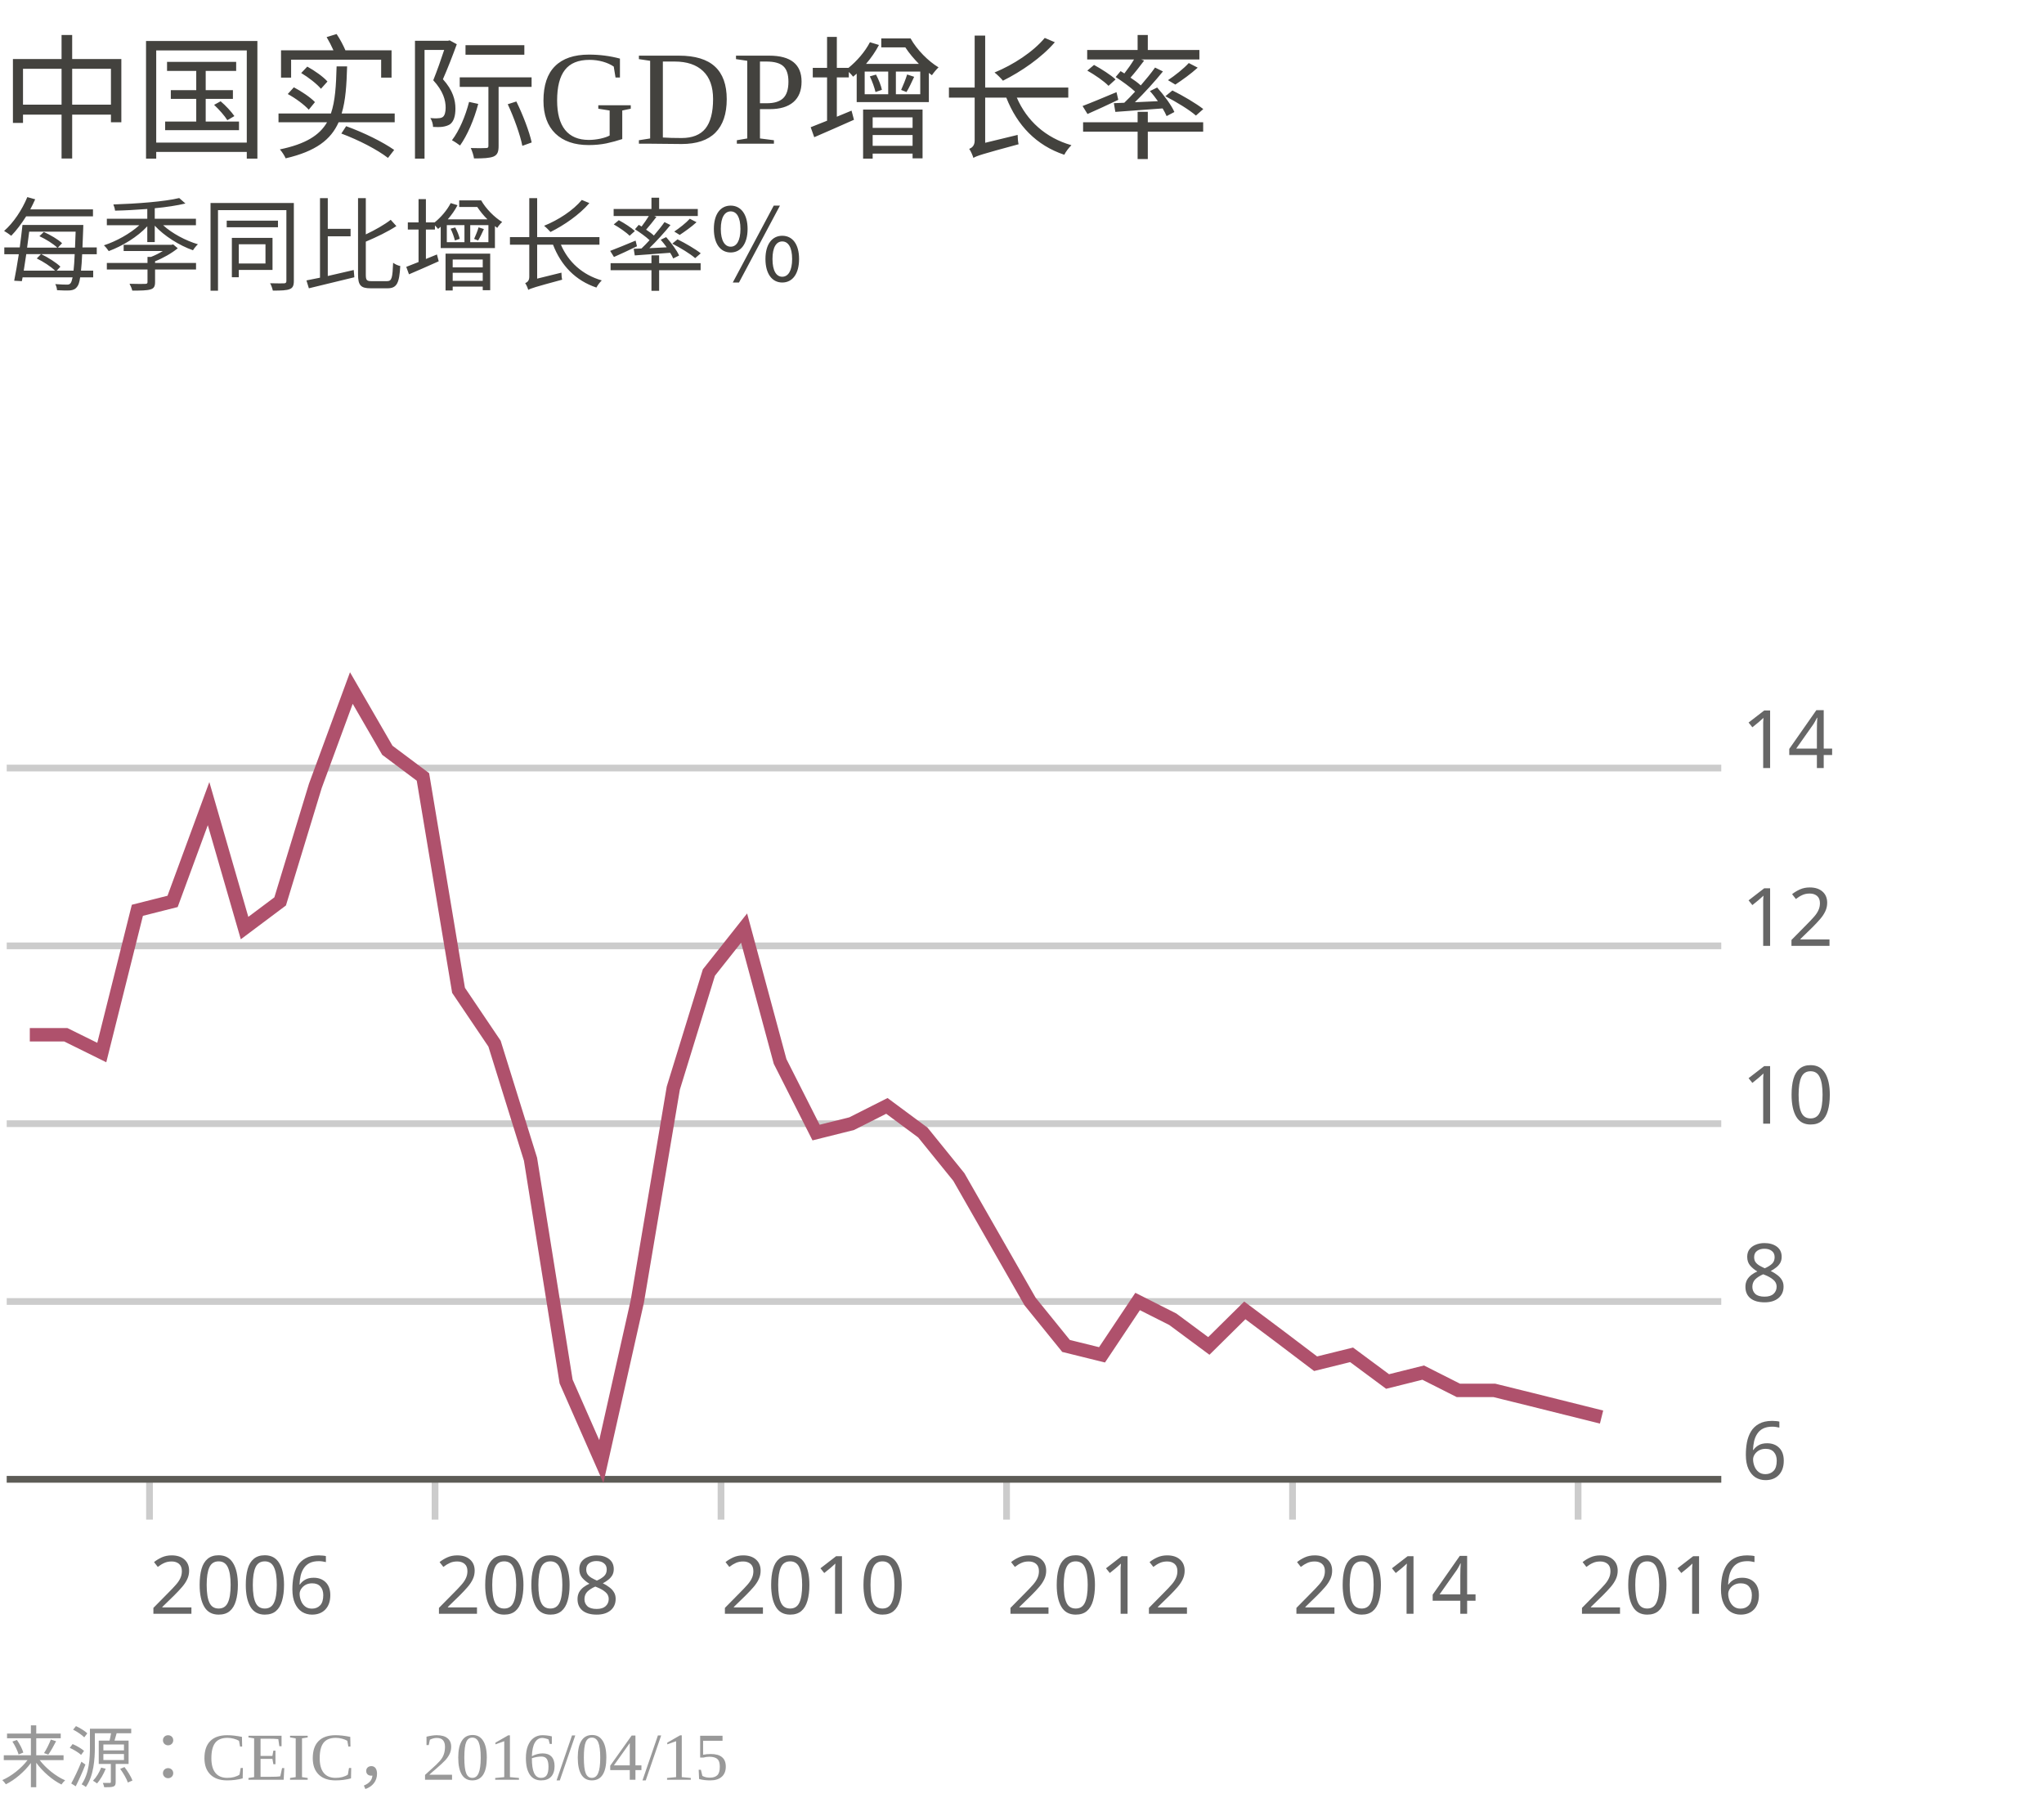
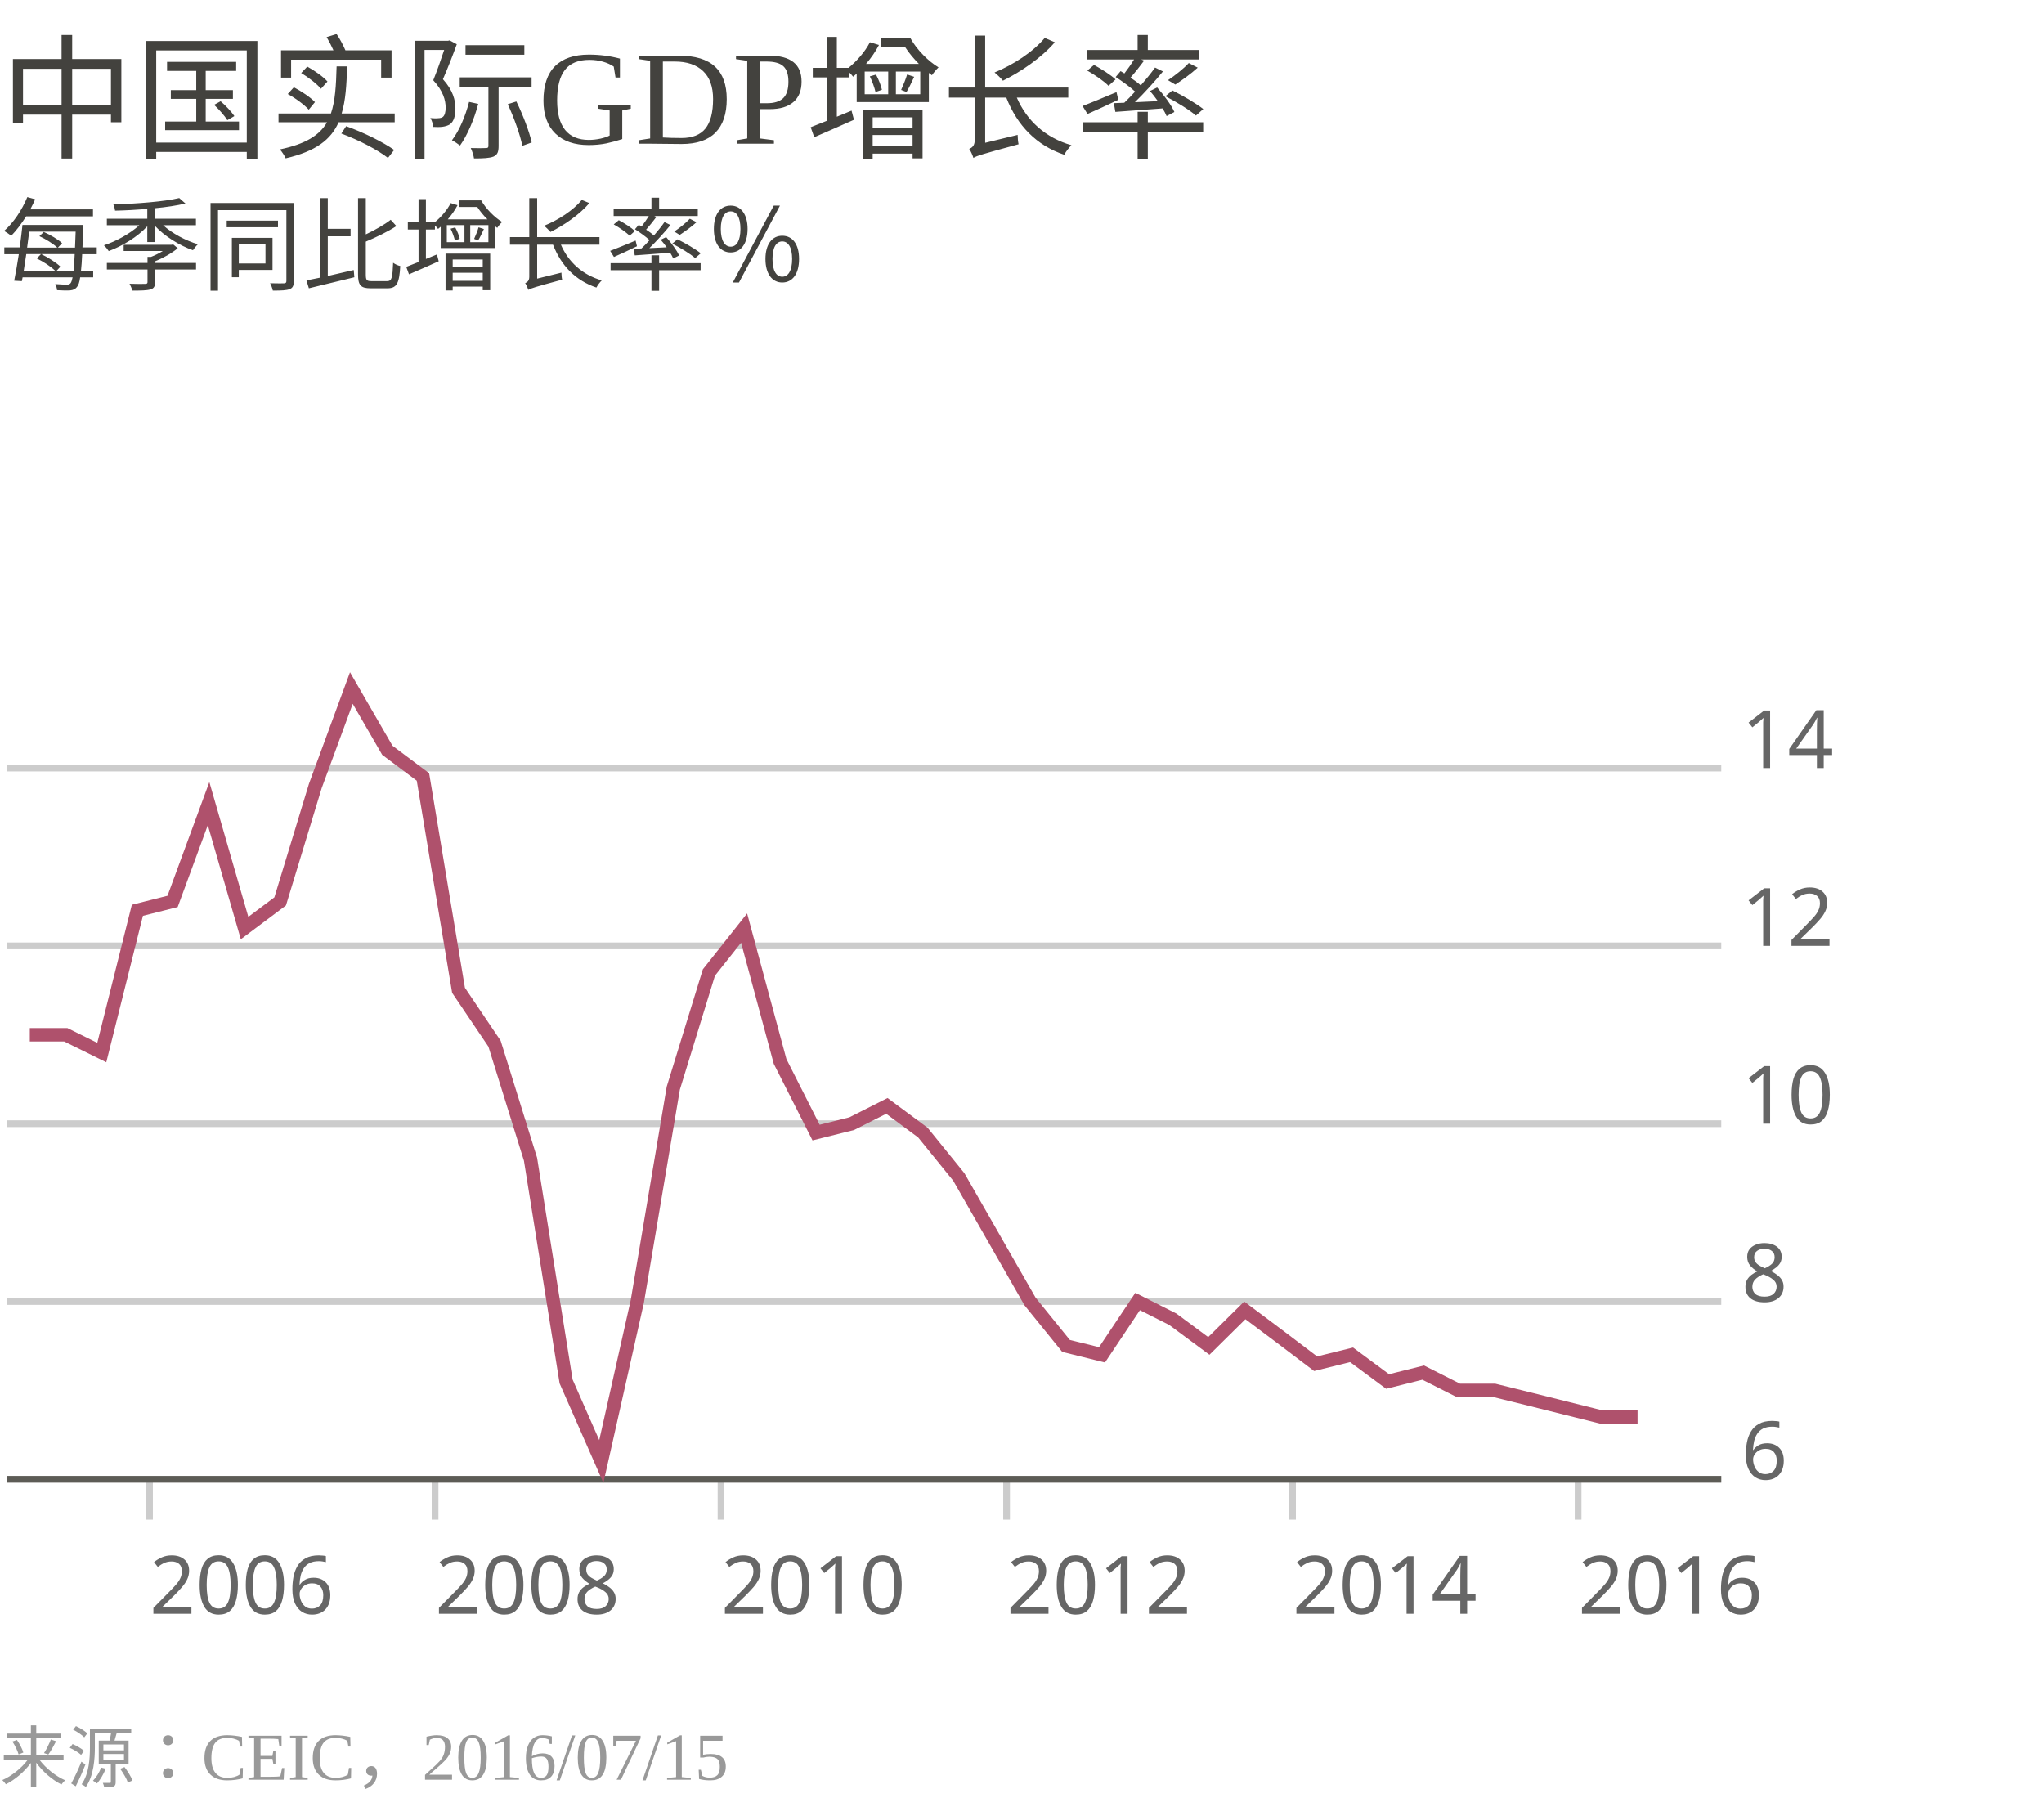
<svg xmlns="http://www.w3.org/2000/svg" viewBox="0 0 304 270">
  <text class="chart-title" fill="#43423e" font-size="20" y="22">中国实际GDP增长率</text>
  <text class="chart-subtitle" fill="#43423e" font-size="15" y="42">每季同比增长率％</text>
-   <text class="chart-source" font-size="10" fill-opacity="0.4" y="265">来源：CEIC，2016/04/15</text>
+   <text class="chart-source" font-size="10" fill-opacity="0.4" y="265">来源：CEIC，2016/07/15</text>
  <g transform="translate(1,100)">
    <g transform="translate(0,120)" class="x axis">
      <g class="tick" style="" transform="translate(21.23546,0)">
        <line y2="6" x2="0" fill="none" stroke="#000" stroke-opacity="0.2" />
        <text dy="0" style="" y="20" x="0" font-family="MetricWeb,sans-serif" fill-opacity="0.6" font-size="12" text-anchor="start">2006</text>
      </g>
      <g class="tick" style="" transform="translate(63.70637,0)">
        <line y2="6" x2="0" fill="none" stroke="#000" stroke-opacity="0.2" />
        <text dy="0" style="" y="20" x="0" font-family="MetricWeb,sans-serif" fill-opacity="0.6" font-size="12" text-anchor="start">2008</text>
      </g>
      <g class="tick" style="" transform="translate(106.2355,0)">
        <line y2="6" x2="0" fill="none" stroke="#000" stroke-opacity="0.2" />
        <text dy="0" style="" y="20" x="0" font-family="MetricWeb,sans-serif" fill-opacity="0.6" font-size="12" text-anchor="start">2010</text>
      </g>
      <g class="tick" style="" transform="translate(148.7064,0)">
        <line y2="6" x2="0" fill="none" stroke="#000" stroke-opacity="0.2" />
        <text dy="0" style="" y="20" x="0" font-family="MetricWeb,sans-serif" fill-opacity="0.6" font-size="12" text-anchor="start">2012</text>
      </g>
      <g class="tick" style="" transform="translate(191.2355,0)">
        <line y2="6" x2="0" fill="none" stroke="#000" stroke-opacity="0.2" />
        <text dy="0" style="" y="20" x="0" font-family="MetricWeb,sans-serif" fill-opacity="0.6" font-size="12" text-anchor="start">2014</text>
      </g>
      <g class="tick" style="" transform="translate(233.7064,0)">
        <line y2="6" x2="0" fill="none" stroke="#000" stroke-opacity="0.2" />
        <text dy="0" style="" y="20" x="0" font-family="MetricWeb,sans-serif" fill-opacity="0.6" font-size="12" text-anchor="start">2016</text>
      </g>
      <path class="domain" d="M0,0V0H255V0" fill="none" stroke="#74736c" />
    </g>
    <g transform="translate(255,0)" class="y axis">
      <g class="tick" style="" transform="translate(0,120)">
        <line x2="-255" y2="0" fill="none" stroke="#000" stroke-opacity="0.2" />
        <text dy="0" style="text-anchor: start;" x="3" y="0" font-family="MetricWeb,sans-serif" fill-opacity="0.6" font-size="12">6</text>
      </g>
      <g class="tick" style="" transform="translate(0,93.55556)">
        <line x2="-255" y2="0" fill="none" stroke="#000" stroke-opacity="0.2" />
        <text dy="0" style="text-anchor: start;" x="3" y="0" font-family="MetricWeb,sans-serif" fill-opacity="0.6" font-size="12">8</text>
      </g>
      <g class="tick" style="" transform="translate(0,67.11111)">
        <line x2="-255" y2="0" fill="none" stroke="#000" stroke-opacity="0.2" />
        <text dy="0" style="text-anchor: start;" x="3" y="0" font-family="MetricWeb,sans-serif" fill-opacity="0.6" font-size="12">10</text>
      </g>
      <g class="tick" style="" transform="translate(0,40.66667)">
        <line x2="-255" y2="0" fill="none" stroke="#000" stroke-opacity="0.2" />
        <text dy="0" style="text-anchor: start;" x="3" y="0" font-family="MetricWeb,sans-serif" fill-opacity="0.6" font-size="12">12</text>
      </g>
      <g class="tick" style="" transform="translate(0,14.22222)">
        <line x2="-255" y2="0" fill="none" stroke="#000" stroke-opacity="0.2" />
        <text dy="0" style="text-anchor: start;" x="3" y="0" font-family="MetricWeb,sans-serif" fill-opacity="0.6" font-size="12">14</text>
      </g>
      <path class="domain" d="M-255,1H0V120H-255" fill="none" stroke="#000" stroke-opacity="0" />
    </g>
    <g>
-       <path d="M3.433,53.889L8.785,53.889L14.138,56.533L19.432,35.378L24.668,34.056L30.021,19.511L35.373,38.022L40.667,34.056L45.903,16.867L51.256,2.322L56.608,11.578L61.903,15.544L67.197,47.278L72.55,55.211L77.902,72.4L83.196,105.456L88.433,117.356L93.785,93.556L99.138,61.822L104.432,44.633L109.668,38.022L115.021,57.856L120.373,68.433L125.667,67.111L130.903,64.467L136.256,68.433L141.608,75.044L146.903,84.3L152.197,93.556L157.55,100.167L162.902,101.489L168.196,93.556L173.433,96.2L178.785,100.167L184.138,94.878L189.432,98.844L194.668,102.811L200.021,101.489L205.373,105.456L210.667,104.133L215.903,106.778L221.256,106.778L226.608,108.1L231.903,109.422L237.197,110.744" stroke-width="2" fill="none" stroke="#af516c" />
+       <path d="M3.433,53.889L8.785,53.889L14.138,56.533L19.432,35.378L24.668,34.056L30.021,19.511L35.373,38.022L40.667,34.056L45.903,16.867L51.256,2.322L56.608,11.578L61.903,15.544L67.197,47.278L72.55,55.211L77.902,72.4L83.196,105.456L88.433,117.356L93.785,93.556L99.138,61.822L104.432,44.633L109.668,38.022L115.021,57.856L120.373,68.433L125.667,67.111L130.903,64.467L136.256,68.433L141.608,75.044L146.903,84.3L152.197,93.556L157.55,100.167L162.902,101.489L168.196,93.556L173.433,96.2L178.785,100.167L184.138,94.878L189.432,98.844L194.668,102.811L200.021,101.489L205.373,105.456L210.667,104.133L215.903,106.778L221.256,106.778L226.608,108.1L231.903,109.422L237.197,110.744L242.55,110.744" stroke-width="2" fill="none" stroke="#af516c" />
    </g>
  </g>
</svg>
